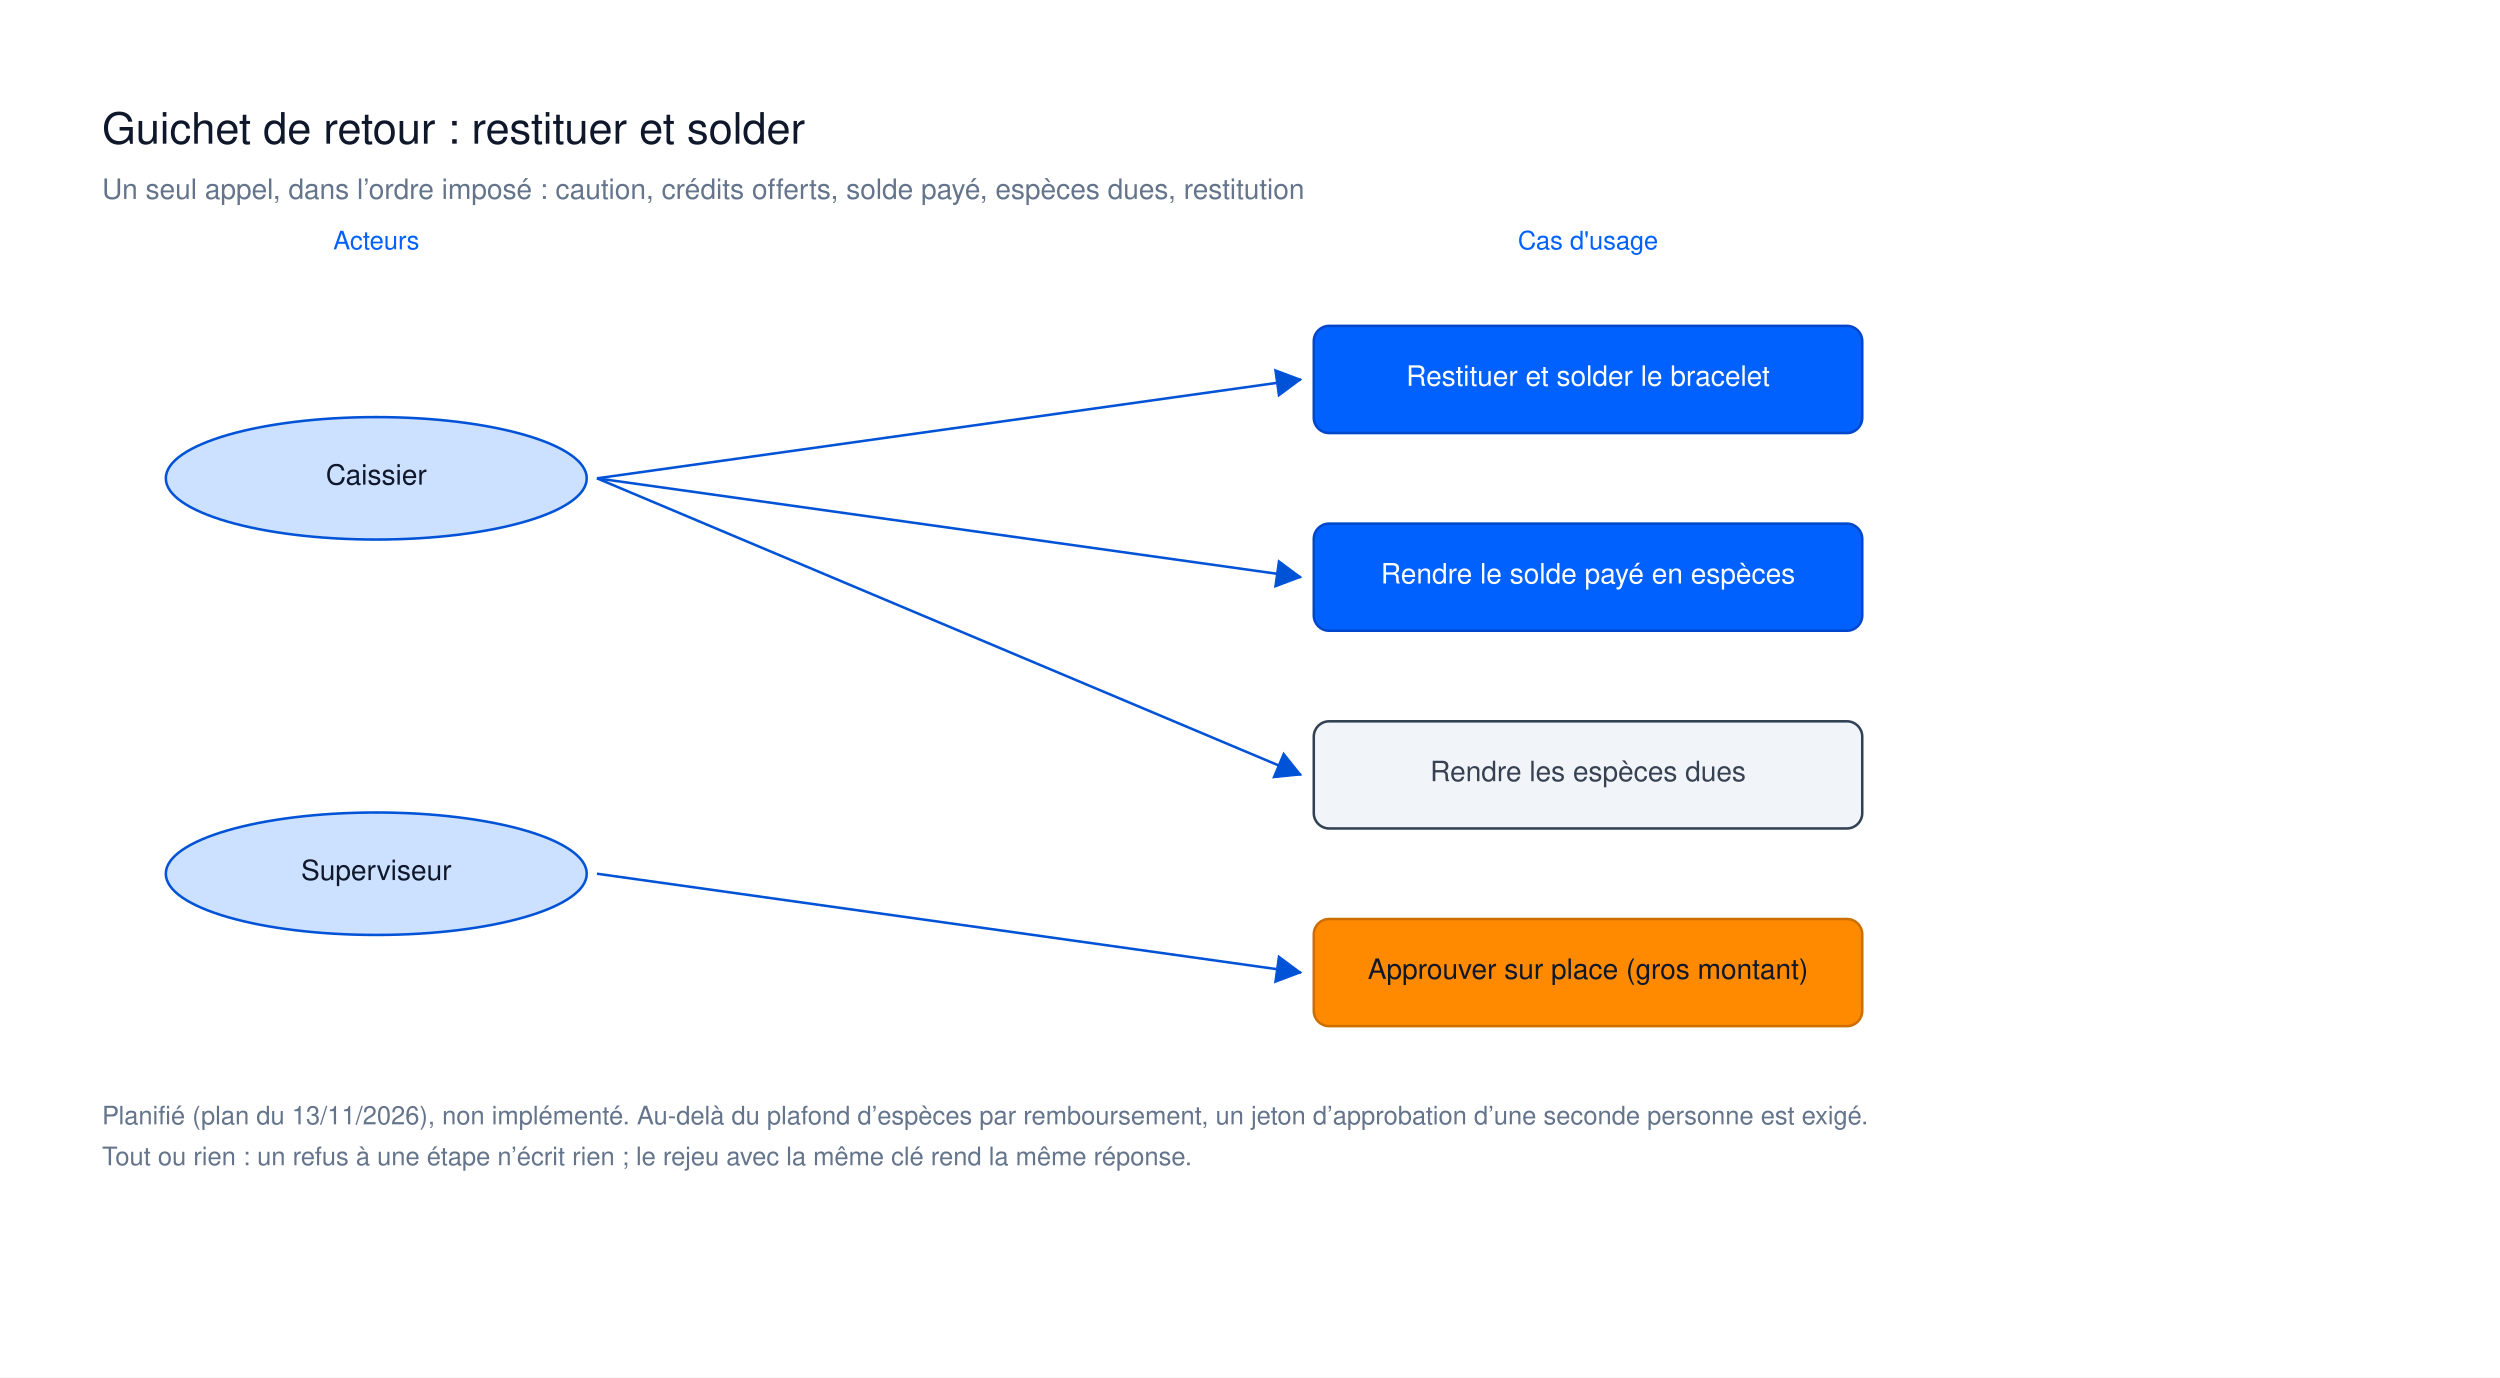
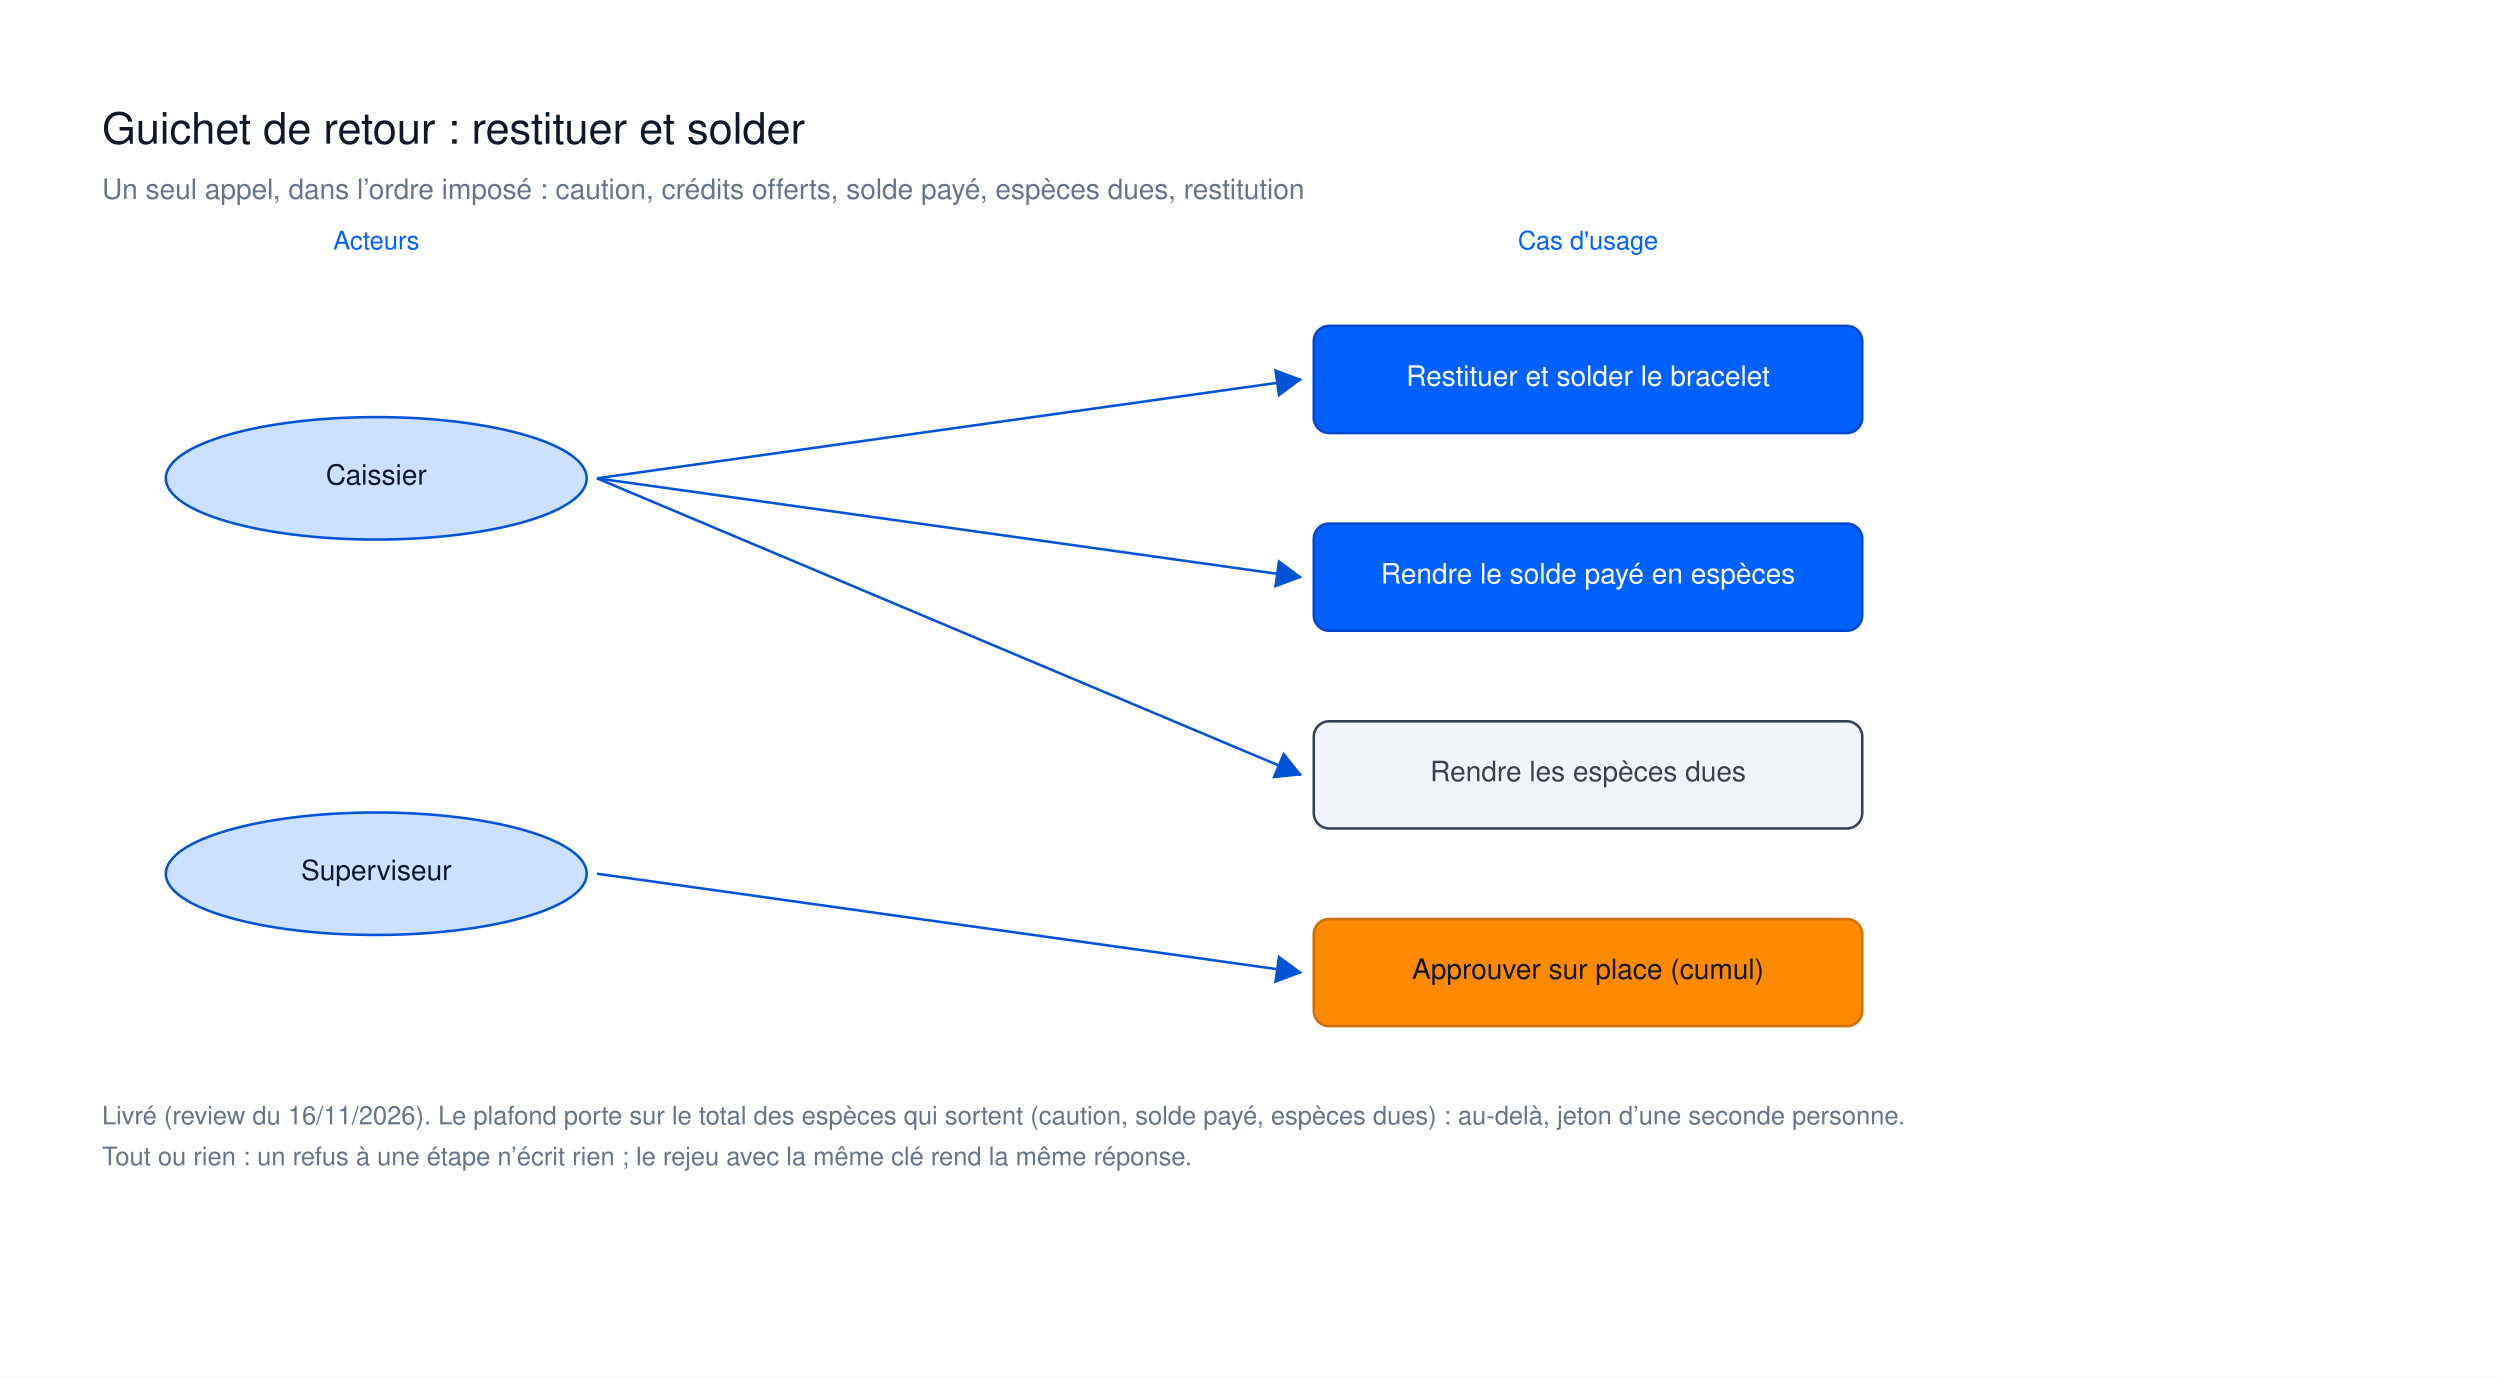
<svg xmlns="http://www.w3.org/2000/svg" width="1960" height="1080" viewBox="0 0 1960 1080">
  <rect width="100%" height="100%" fill="#FFFFFF" />
  <g transform="translate(20,50)">
    <ellipse cx="275.0" cy="325.0" rx="165.0" ry="48.0" fill="#CCE0FF" stroke="#0052D6" stroke-width="2" />
    <ellipse cx="275.0" cy="635.0" rx="165.0" ry="48.0" fill="#CCE0FF" stroke="#0052D6" stroke-width="2" />
    <rect x="1010" y="205.5" width="430" height="84" rx="12" ry="12" fill="#0061FF" stroke="#0047CC" stroke-width="2" />
    <rect x="1010" y="360.5" width="430" height="84" rx="12" ry="12" fill="#0061FF" stroke="#0047CC" stroke-width="2" />
    <rect x="1010" y="515.5" width="430" height="84" rx="12" ry="12" fill="#F1F5F9" stroke="#334155" stroke-width="2" />
    <rect x="1010" y="670.5" width="430" height="84" rx="12" ry="12" fill="#FF8A00" stroke="#CC6E00" stroke-width="2" />
    <polyline points="448,325.0 1000,247.5" fill="none" stroke="#0052D6" stroke-width="2" />
    <polygon points="1000,247.5 982.347,260.629 979.414,239.739" fill="#0052D6" stroke="#0052D6" stroke-width="1" />
    <polyline points="448,325.0 1000,402.5" fill="none" stroke="#0052D6" stroke-width="2" />
    <polygon points="1000,402.5 979.414,410.261 982.347,389.371" fill="#0052D6" stroke="#0052D6" stroke-width="1" />
    <polyline points="448,325.0 1000,557.5" fill="none" stroke="#0052D6" stroke-width="2" />
    <polygon points="1000,557.5 978.113,559.726 986.301,540.285" fill="#0052D6" stroke="#0052D6" stroke-width="1" />
    <polyline points="448,635.0 1000,712.5" fill="none" stroke="#0052D6" stroke-width="2" />
    <polygon points="1000,712.5 979.414,720.261 982.347,699.371" fill="#0052D6" stroke="#0052D6" stroke-width="1" />
    <text x="60" y="62.65" font-family="Helvetica Neue, Helvetica, Arial, sans-serif" font-size="34" font-weight="400" fill="#0F172A" text-anchor="start">Guichet de retour : restituer et solder</text>
    <text x="60" y="105.95" font-family="Helvetica Neue, Helvetica, Arial, sans-serif" font-size="22" font-weight="400" fill="#64748B" text-anchor="start">Un seul appel, dans l’ordre imposé : caution, crédits offerts, solde payé, espèces dues, restitution</text>
    <text x="275.0" y="145.5" font-family="Helvetica Neue, Helvetica, Arial, sans-serif" font-size="20" font-weight="400" fill="#0061FF" text-anchor="middle">Acteurs</text>
    <text x="1225.0" y="145.5" font-family="Helvetica Neue, Helvetica, Arial, sans-serif" font-size="20" font-weight="400" fill="#0061FF" text-anchor="middle">Cas d'usage</text>
    <text x="275.0" y="329.95" font-family="Helvetica Neue, Helvetica, Arial, sans-serif" font-size="22" font-weight="400" fill="#0F172A" text-anchor="middle">Caissier</text>
    <text x="275.0" y="639.95" font-family="Helvetica Neue, Helvetica, Arial, sans-serif" font-size="22" font-weight="400" fill="#0F172A" text-anchor="middle">Superviseur</text>
    <text x="1225.0" y="252.45" font-family="Helvetica Neue, Helvetica, Arial, sans-serif" font-size="22" font-weight="400" fill="#FFFFFF" text-anchor="middle">Restituer et solder le bracelet</text>
    <text x="1225.0" y="407.45" font-family="Helvetica Neue, Helvetica, Arial, sans-serif" font-size="22" font-weight="400" fill="#FFFFFF" text-anchor="middle">Rendre le solde payé en espèces</text>
    <text x="1225.0" y="562.45" font-family="Helvetica Neue, Helvetica, Arial, sans-serif" font-size="22" font-weight="400" fill="#374151" text-anchor="middle">Rendre les espèces dues</text>
-     <text x="1225.0" y="717.45" font-family="Helvetica Neue, Helvetica, Arial, sans-serif" font-size="22" font-weight="400" fill="#0F172A" text-anchor="middle">Approuver sur place (gros montant)</text>
-     <text x="60" y="831.5" font-family="Helvetica Neue, Helvetica, Arial, sans-serif" font-size="20" font-weight="400" fill="#64748B" text-anchor="start">Planifié (plan du 13/11/2026), non implémenté. Au-delà du plafond d’espèces par remboursement, un jeton d’approbation d’une seconde personne est exigé.</text>
+     <text x="1225.0" y="717.45" font-family="Helvetica Neue, Helvetica, Arial, sans-serif" font-size="22" font-weight="400" fill="#0F172A" text-anchor="middle">Approuver sur place (cumul)</text>
+     <text x="60" y="831.5" font-family="Helvetica Neue, Helvetica, Arial, sans-serif" font-size="20" font-weight="400" fill="#64748B" text-anchor="start">Livré (review du 16/11/2026). Le plafond porte sur le total des espèces qui sortent (caution, solde payé, espèces dues) : au-delà, jeton d’une seconde personne.</text>
    <text x="60" y="863.5" font-family="Helvetica Neue, Helvetica, Arial, sans-serif" font-size="20" font-weight="400" fill="#64748B" text-anchor="start">Tout ou rien : un refus à une étape n’écrit rien ; le rejeu avec la même clé rend la même réponse.</text>
  </g>
</svg>
